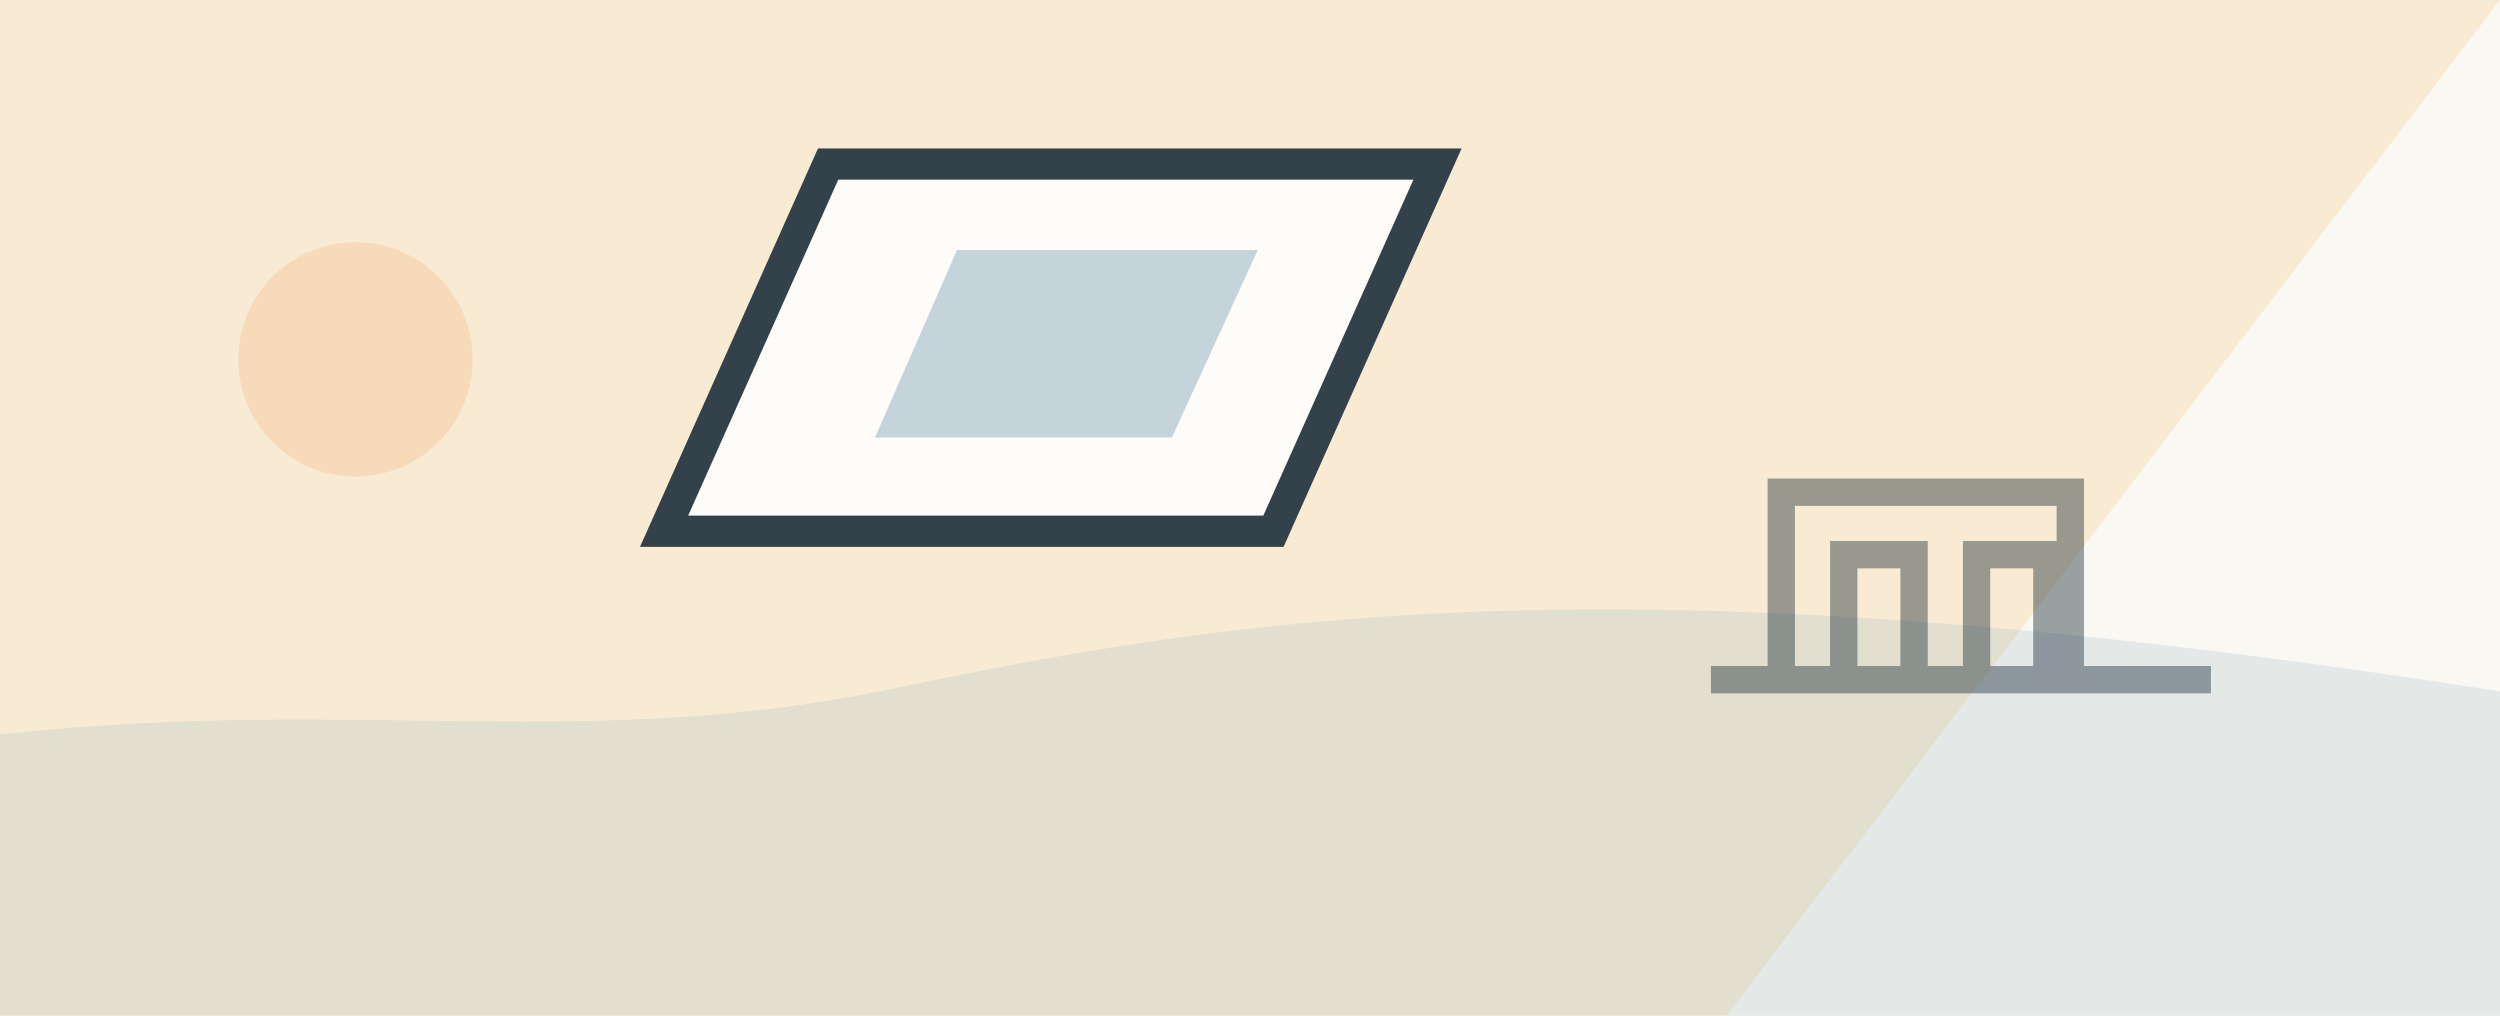
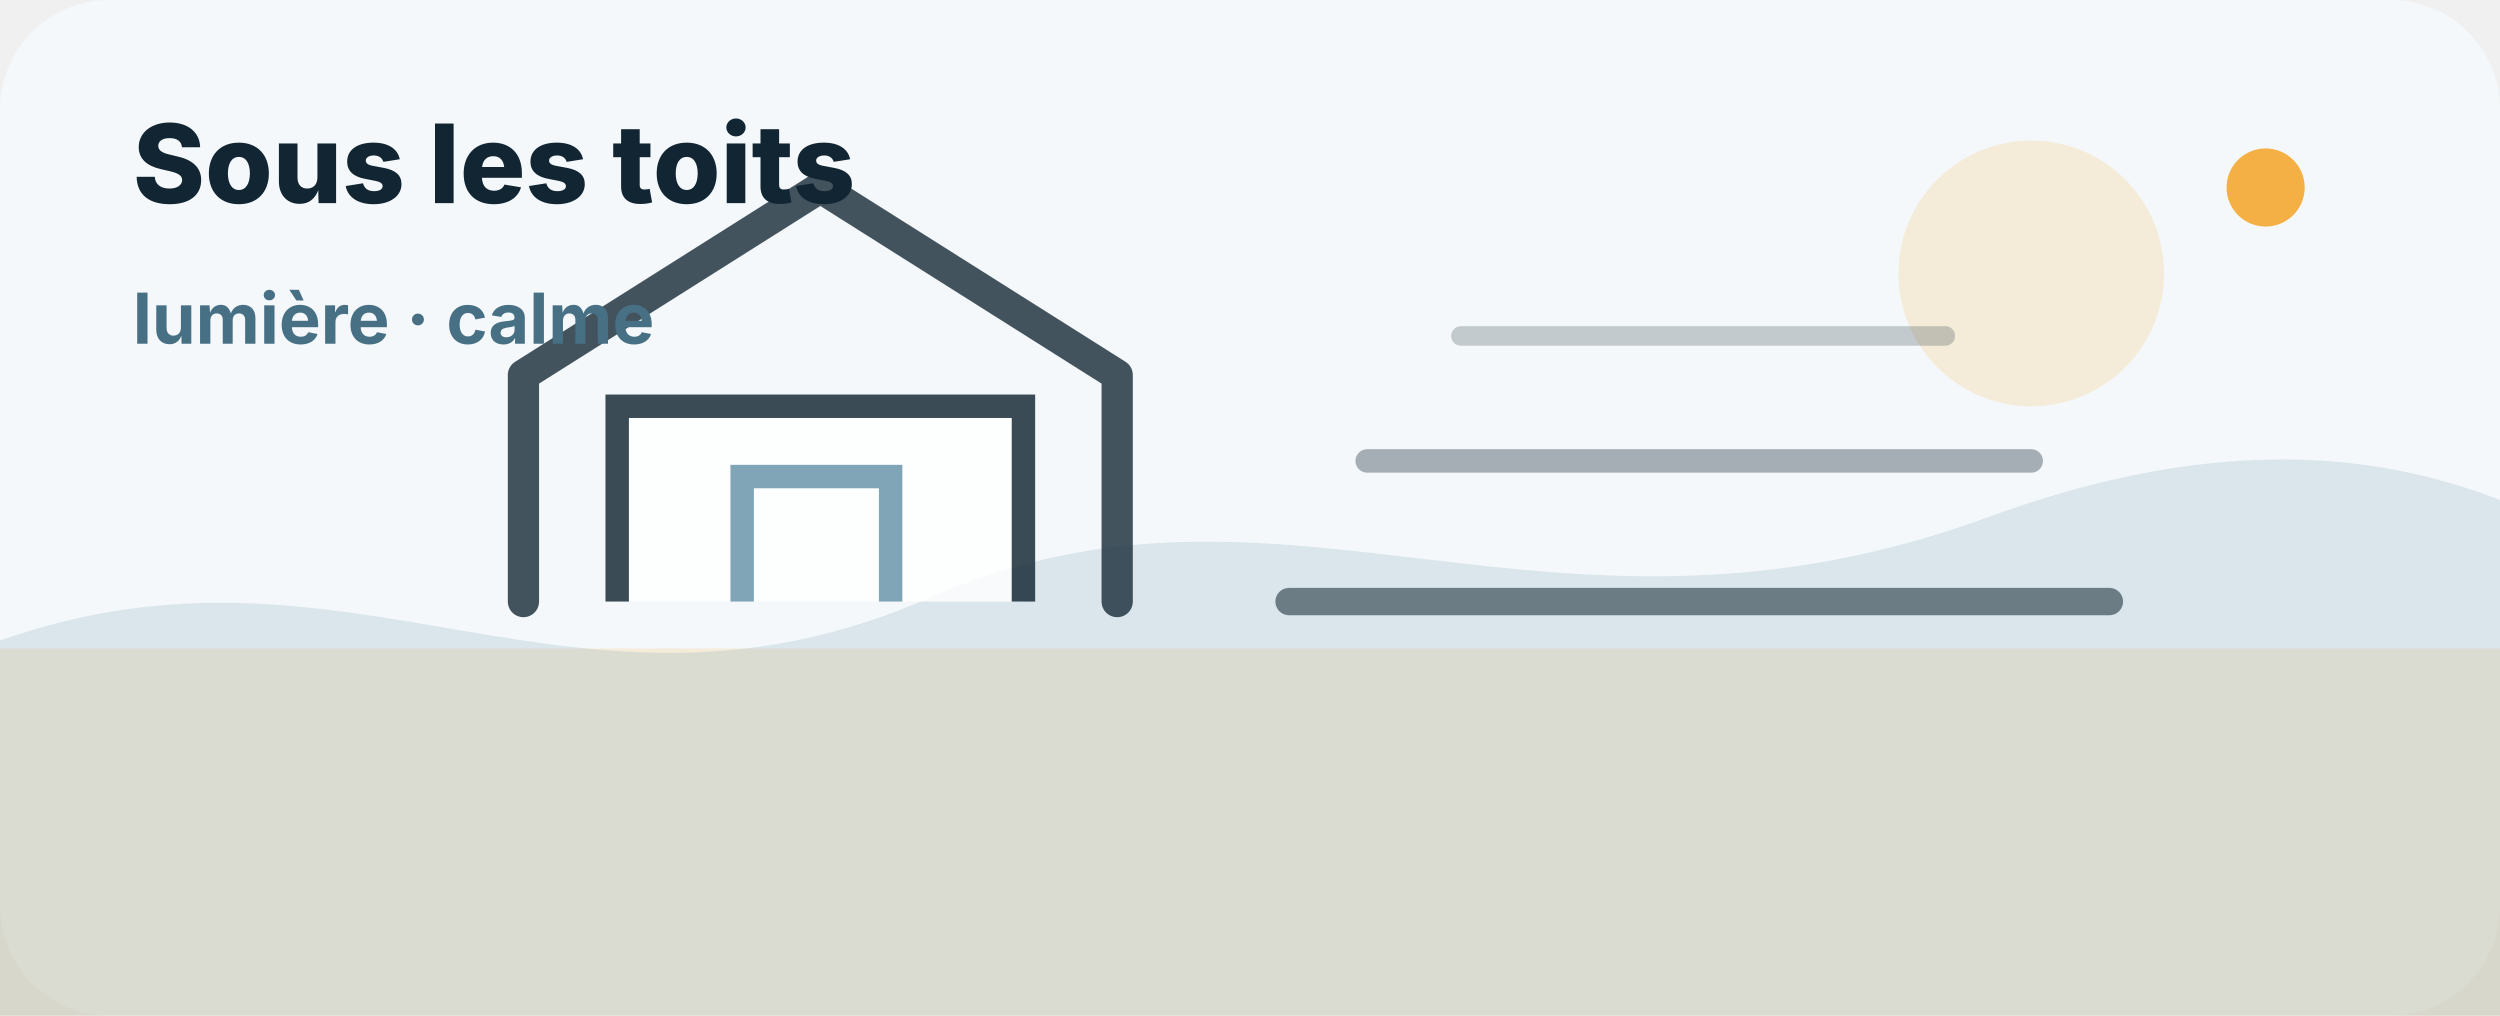
- <svg xmlns="http://www.w3.org/2000/svg" viewBox="0 0 640 260">
-   <rect width="640" height="260" fill="#FAF8F3" />
-   <path d="M0 0h640L442 260H0Z" fill="#F4B044" opacity=".18" />
-   <path d="M212 42h156l-42 94H170Z" fill="#fff" stroke="#112532" stroke-width="8" opacity=".85" />
-   <path d="M245 64h77l-22 48h-76Z" fill="#80A5B7" opacity=".45" />
-   <path d="M0 188c92-10 150 5 230-12 95-20 194-33 410 1v83H0Z" fill="#80A5B7" opacity=".18" />
-   <g transform="translate(438 98)" fill="none" stroke="#112532" stroke-width="7" opacity=".42">
-     <path d="M0 76h128" />
-     <path d="M18 76V28h74v48" />
-     <path d="M34 76V44h18v32M68 76V44h18v32" />
-   </g>
-   <circle cx="91" cy="92" r="30" fill="#E0680E" opacity=".13" />
+ <svg xmlns="http://www.w3.org/2000/svg" width="640" height="260" viewBox="0 0 640 260" fill="none">
+   <rect width="640" height="260" rx="28" fill="#F4F8FA" />
+   <rect x="0" y="166" width="640" height="94" fill="#F4B044" opacity=".18" />
+   <path d="M0 164C90 132 147 193 238 153C329 113 397 174 510 132C568 111 609 116 640 128V260H0V164Z" fill="#80A5B7" opacity=".22" />
+   <circle cx="520" cy="70" r="34" fill="#F4B044" opacity=".18" />
+   <path d="M134 154V96L210 48L286 96V154" stroke="#112532" stroke-width="8" stroke-linecap="round" stroke-linejoin="round" opacity=".78" />
+   <path d="M158 154V104H262V154" fill="white" stroke="#112532" stroke-width="6" opacity=".82" />
+   <path d="M190 154V122H228V154" stroke="#80A5B7" stroke-width="6" />
+   <path d="M330 154H540" stroke="#112532" stroke-width="7" stroke-linecap="round" opacity=".55" />
+   <path d="M350 118H520" stroke="#112532" stroke-width="6" stroke-linecap="round" opacity=".35" />
+   <path d="M374 86H498" stroke="#112532" stroke-width="5" stroke-linecap="round" opacity=".22" />
+   <text x="34" y="52" fill="#112532" font-family="Inter, Arial, sans-serif" font-size="28" font-weight="800">Sous les toits</text>
+   <text x="34" y="88" fill="#477084" font-family="Inter, Arial, sans-serif" font-size="18" font-weight="700">lumière · calme</text>
+   <circle cx="580" cy="48" r="10" fill="#F4B044" />
</svg>
